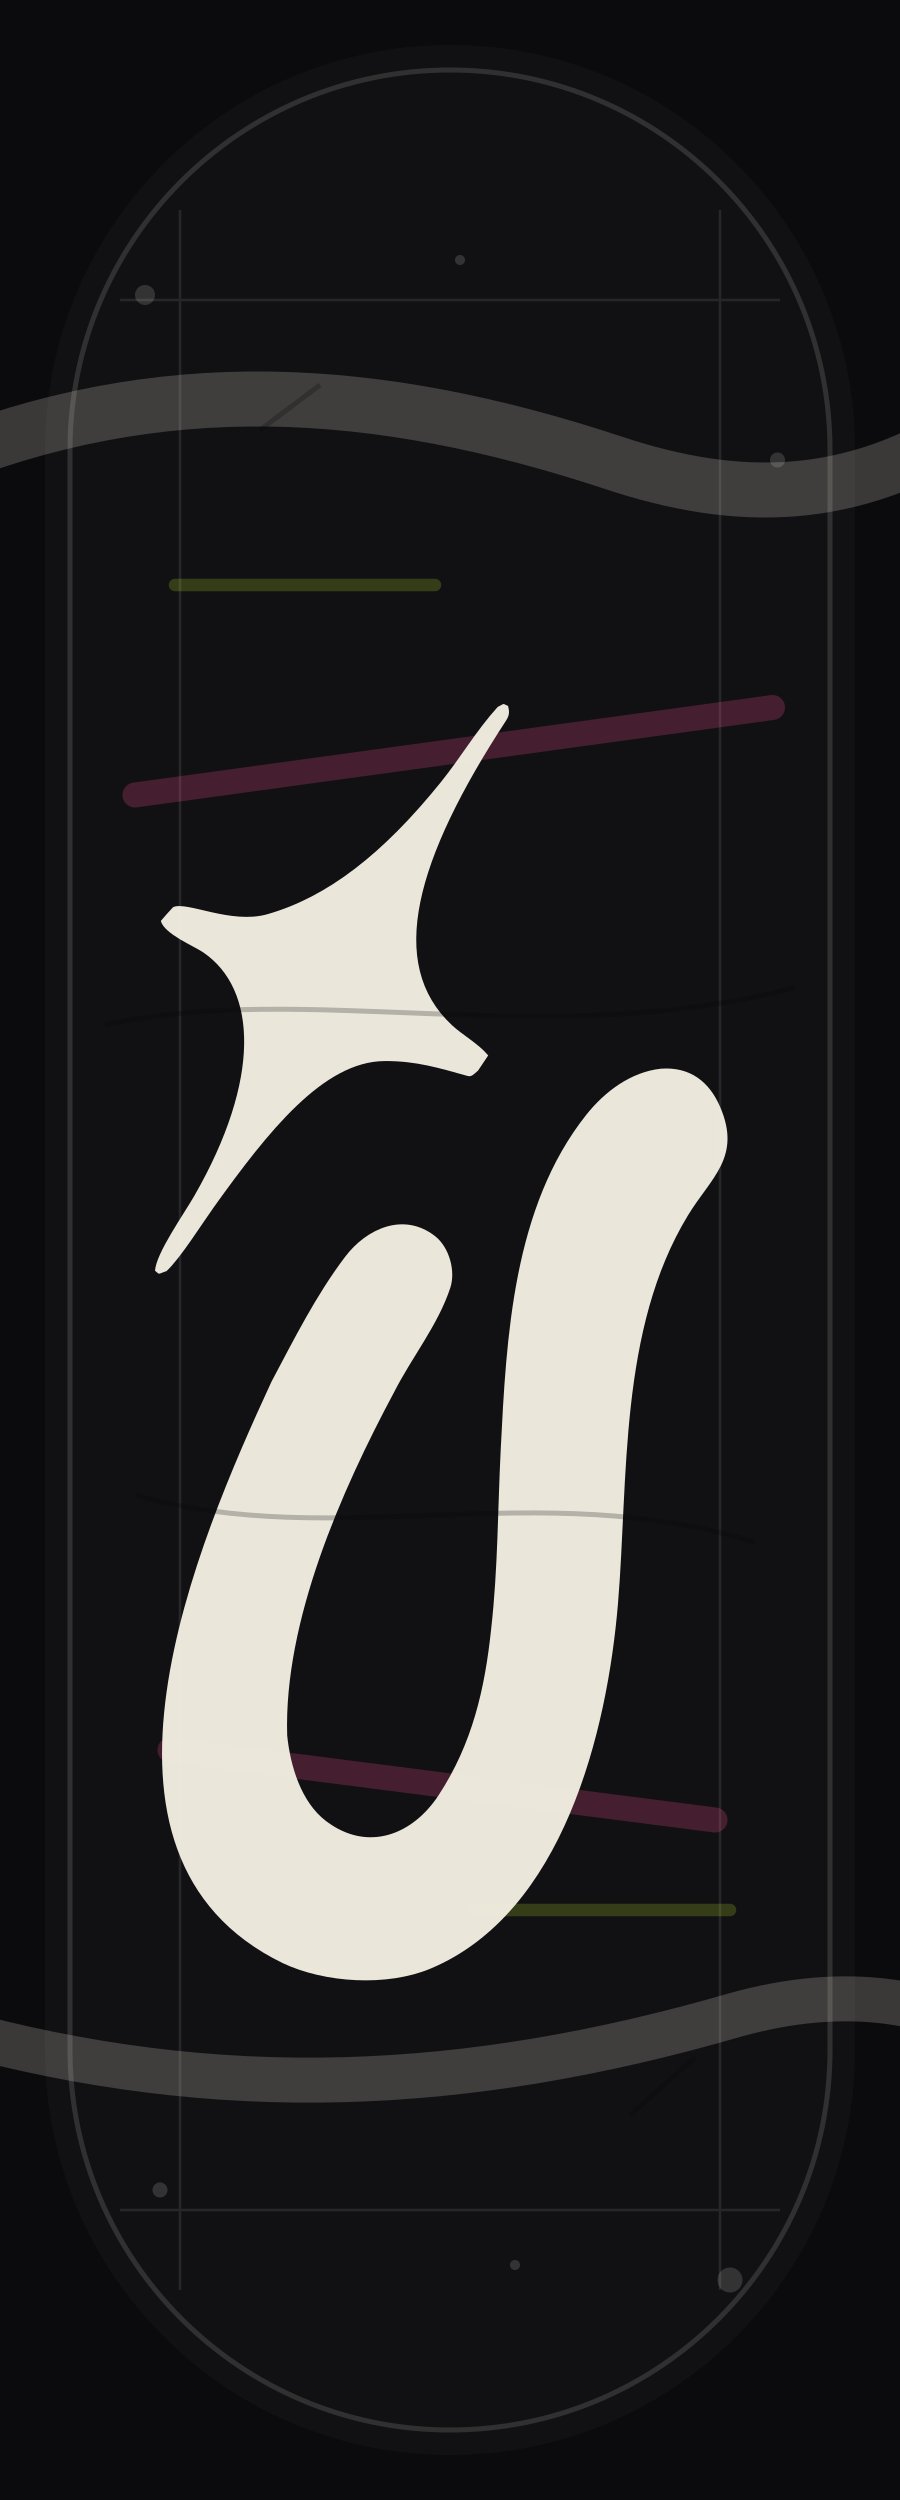
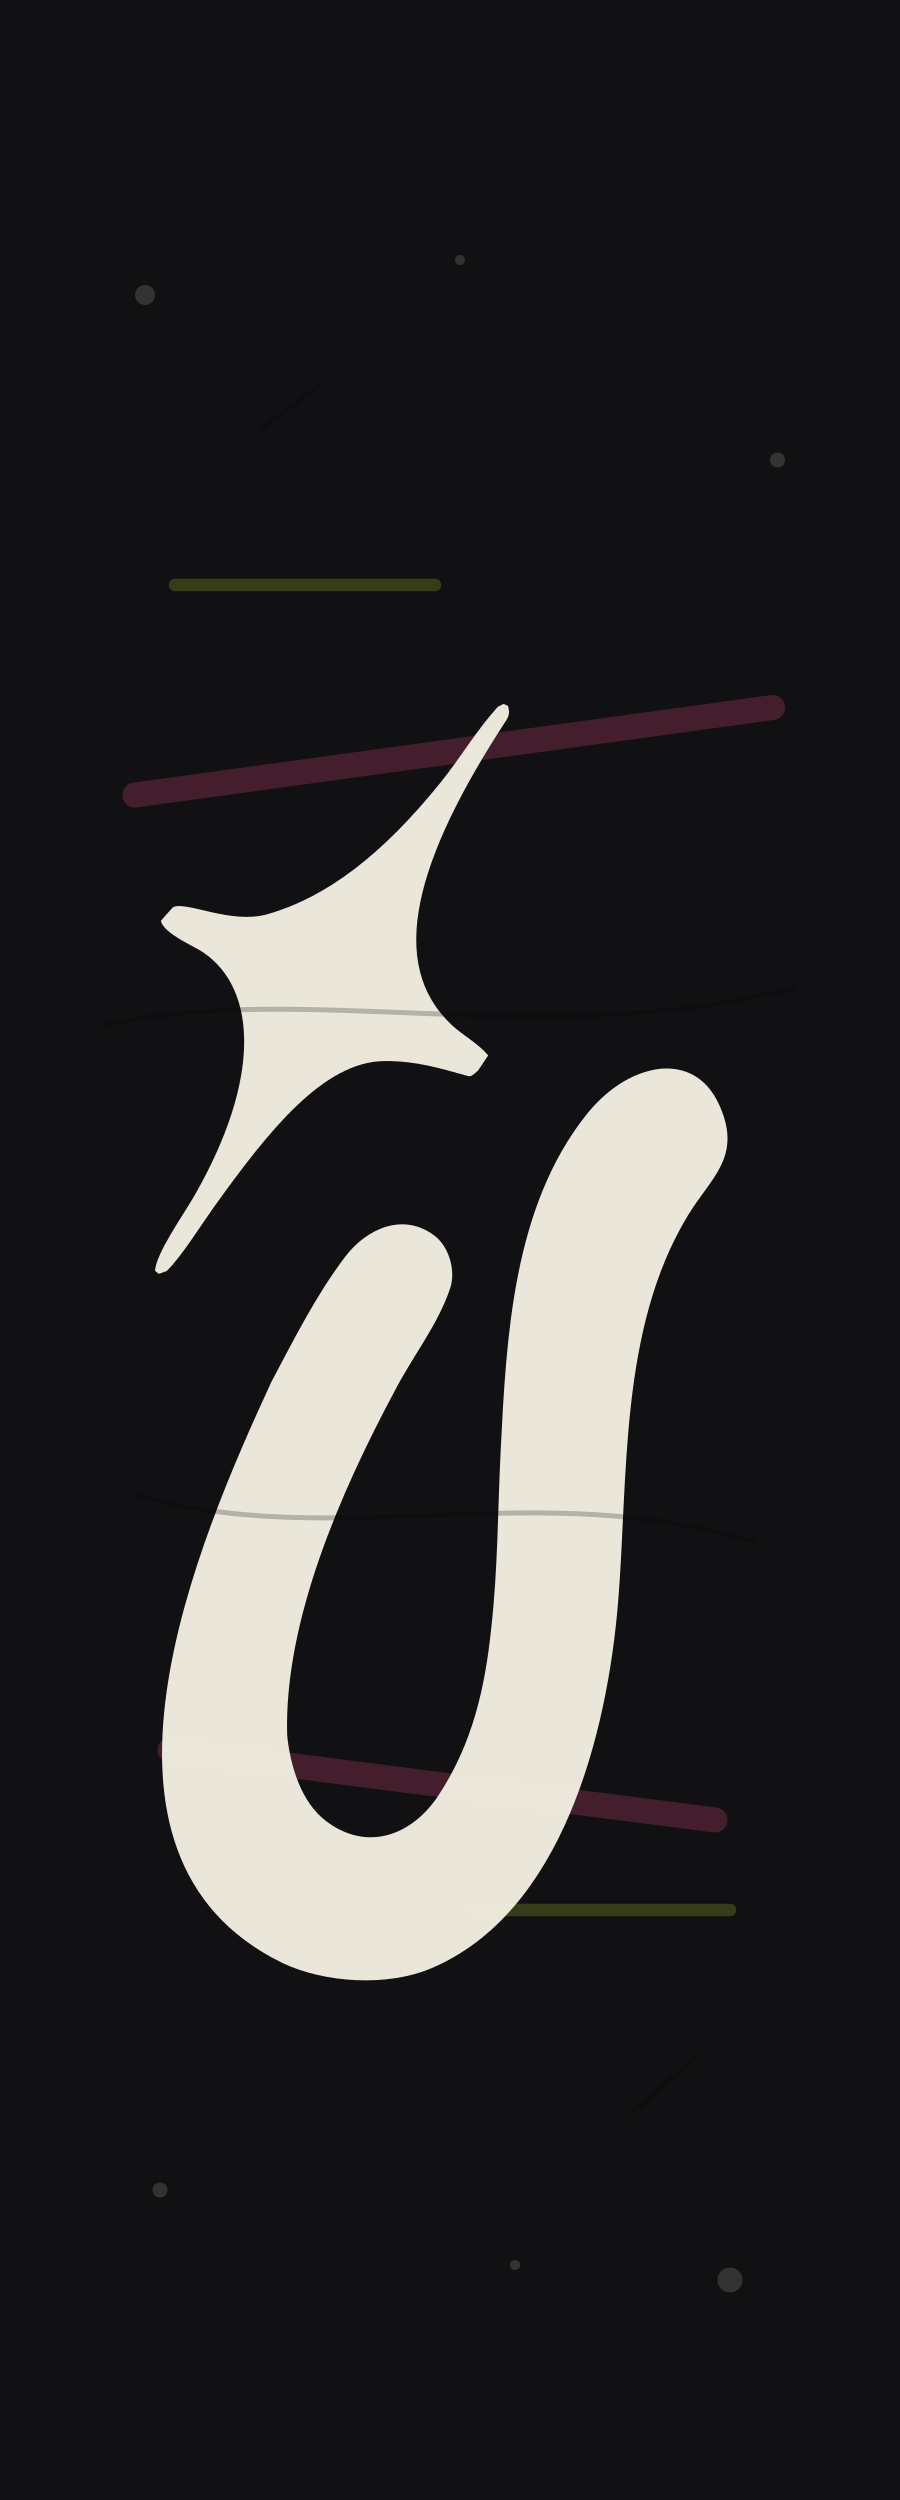
<svg xmlns="http://www.w3.org/2000/svg" width="360" height="1000" viewBox="0 0 360 1000" fill="none">
  <rect width="360" height="1000" fill="#0B0B0E" />
-   <rect x="18" y="18" width="324" height="964" rx="162" fill="#111114" />
-   <rect x="28" y="28" width="304" height="944" rx="152" stroke="#F3EFE2" stroke-opacity="0.14" stroke-width="2" />
-   <g opacity="0.2">
-     <path d="M-28 186C64 148 151 154 245 185C296 202 341 201 389 170" stroke="#F3EFE2" stroke-width="22" stroke-linecap="round" />
-     <path d="M-20 812C88 842 187 837 294 806C337 794 377 798 414 824" stroke="#F3EFE2" stroke-width="18" stroke-linecap="round" />
-   </g>
+   <rect width="360" height="1000" fill="#111114" opacity="0.92" />
  <g opacity="0.22" stroke="#FF4F8B" stroke-width="10" stroke-linecap="round">
    <path d="M54 318L309 283" />
    <path d="M68 700L286 728" />
  </g>
  <g opacity="0.18" stroke="#D7FF2F" stroke-width="5" stroke-linecap="round">
    <path d="M70 234H174" />
    <path d="M190 764H292" />
  </g>
  <g opacity="0.16" fill="#F3EFE2">
    <circle cx="58" cy="118" r="4" />
    <circle cx="311" cy="184" r="3" />
    <circle cx="64" cy="876" r="3" />
    <circle cx="292" cy="912" r="5" />
    <circle cx="184" cy="104" r="2" />
    <circle cx="206" cy="906" r="2" />
  </g>
-   <g opacity="0.1" stroke="#F3EFE2" stroke-width="1">
-     <path d="M48 120H312M48 884H312" />
-     <path d="M72 84V916M288 84V916" />
-   </g>
  <g transform="translate(62 264) scale(2.38)" opacity="0.96">
    <path d="M85.047 68.686C89.893 68.337 93.16 70.846 94.988 75.13C98.62 83.573 93.44 86.984 89.582 93.325C77.926 112.479 79.57 137.557 77.811 158.582C75.999 180.258 68.558 210.583 46.336 219.923C39.041 222.988 28.584 222.371 21.463 219.012C-15.68 200.926 7.195 148.103 19.591 121.264C23.402 114.097 27.047 106.783 31.974 100.277C35.558 95.547 41.815 92.723 47.065 96.827C49.453 98.693 50.561 102.683 49.63 105.517C47.58 111.752 43.172 117.174 40.203 123.016C31.271 139.71 21.636 161.576 22.216 180.736C22.715 185.729 24.509 191.949 28.776 195.162C35.784 200.439 43.313 197.445 47.679 190.771C53.356 182.09 55.445 172.866 56.497 162.854C57.65 152.683 57.591 142.863 58.107 132.61C59.061 113.735 60.161 91.971 72.479 76.444C75.576 72.538 79.972 69.232 85.047 68.686Z" fill="#F3EFE2" />
    <path d="M0.978 43.851C1.664 43.021 2.32 42.329 3.039 41.541C5.317 40.469 12.738 44.489 18.915 42.718C28.993 39.825 38.282 32.622 47.996 20.588C51.419 16.347 53.941 11.92 57.597 7.889C58.93 7.206 58.342 7.317 59.347 7.74C59.475 8.386 59.714 9.086 59.041 10.118C43.774 33.514 38.828 51.049 49.926 61.395C51.628 62.984 54.427 64.537 55.999 66.46L54.301 68.997C53.518 69.666 53.209 70.096 52.532 69.908C47.859 68.612 43.916 67.359 38.551 67.406C28.298 67.49 19.024 79.219 9.984 91.826C7.915 94.71 4.319 100.469 1.959 102.692C0.318 103.246 0.904 103.355 0 102.646C0.209 99.648 4.753 93.295 6.66 89.965C17.795 70.531 17.252 55.328 8.061 49.112C6.507 48.067 1.529 46.022 0.978 43.851Z" fill="#F3EFE2" />
  </g>
  <g opacity="0.24" stroke="#050507" stroke-width="2">
    <path d="M42 410C122 392 219 421 318 395" />
    <path d="M54 598C134 621 216 590 302 617" />
    <path d="M104 172L128 154M252 846L278 823" />
  </g>
</svg>
